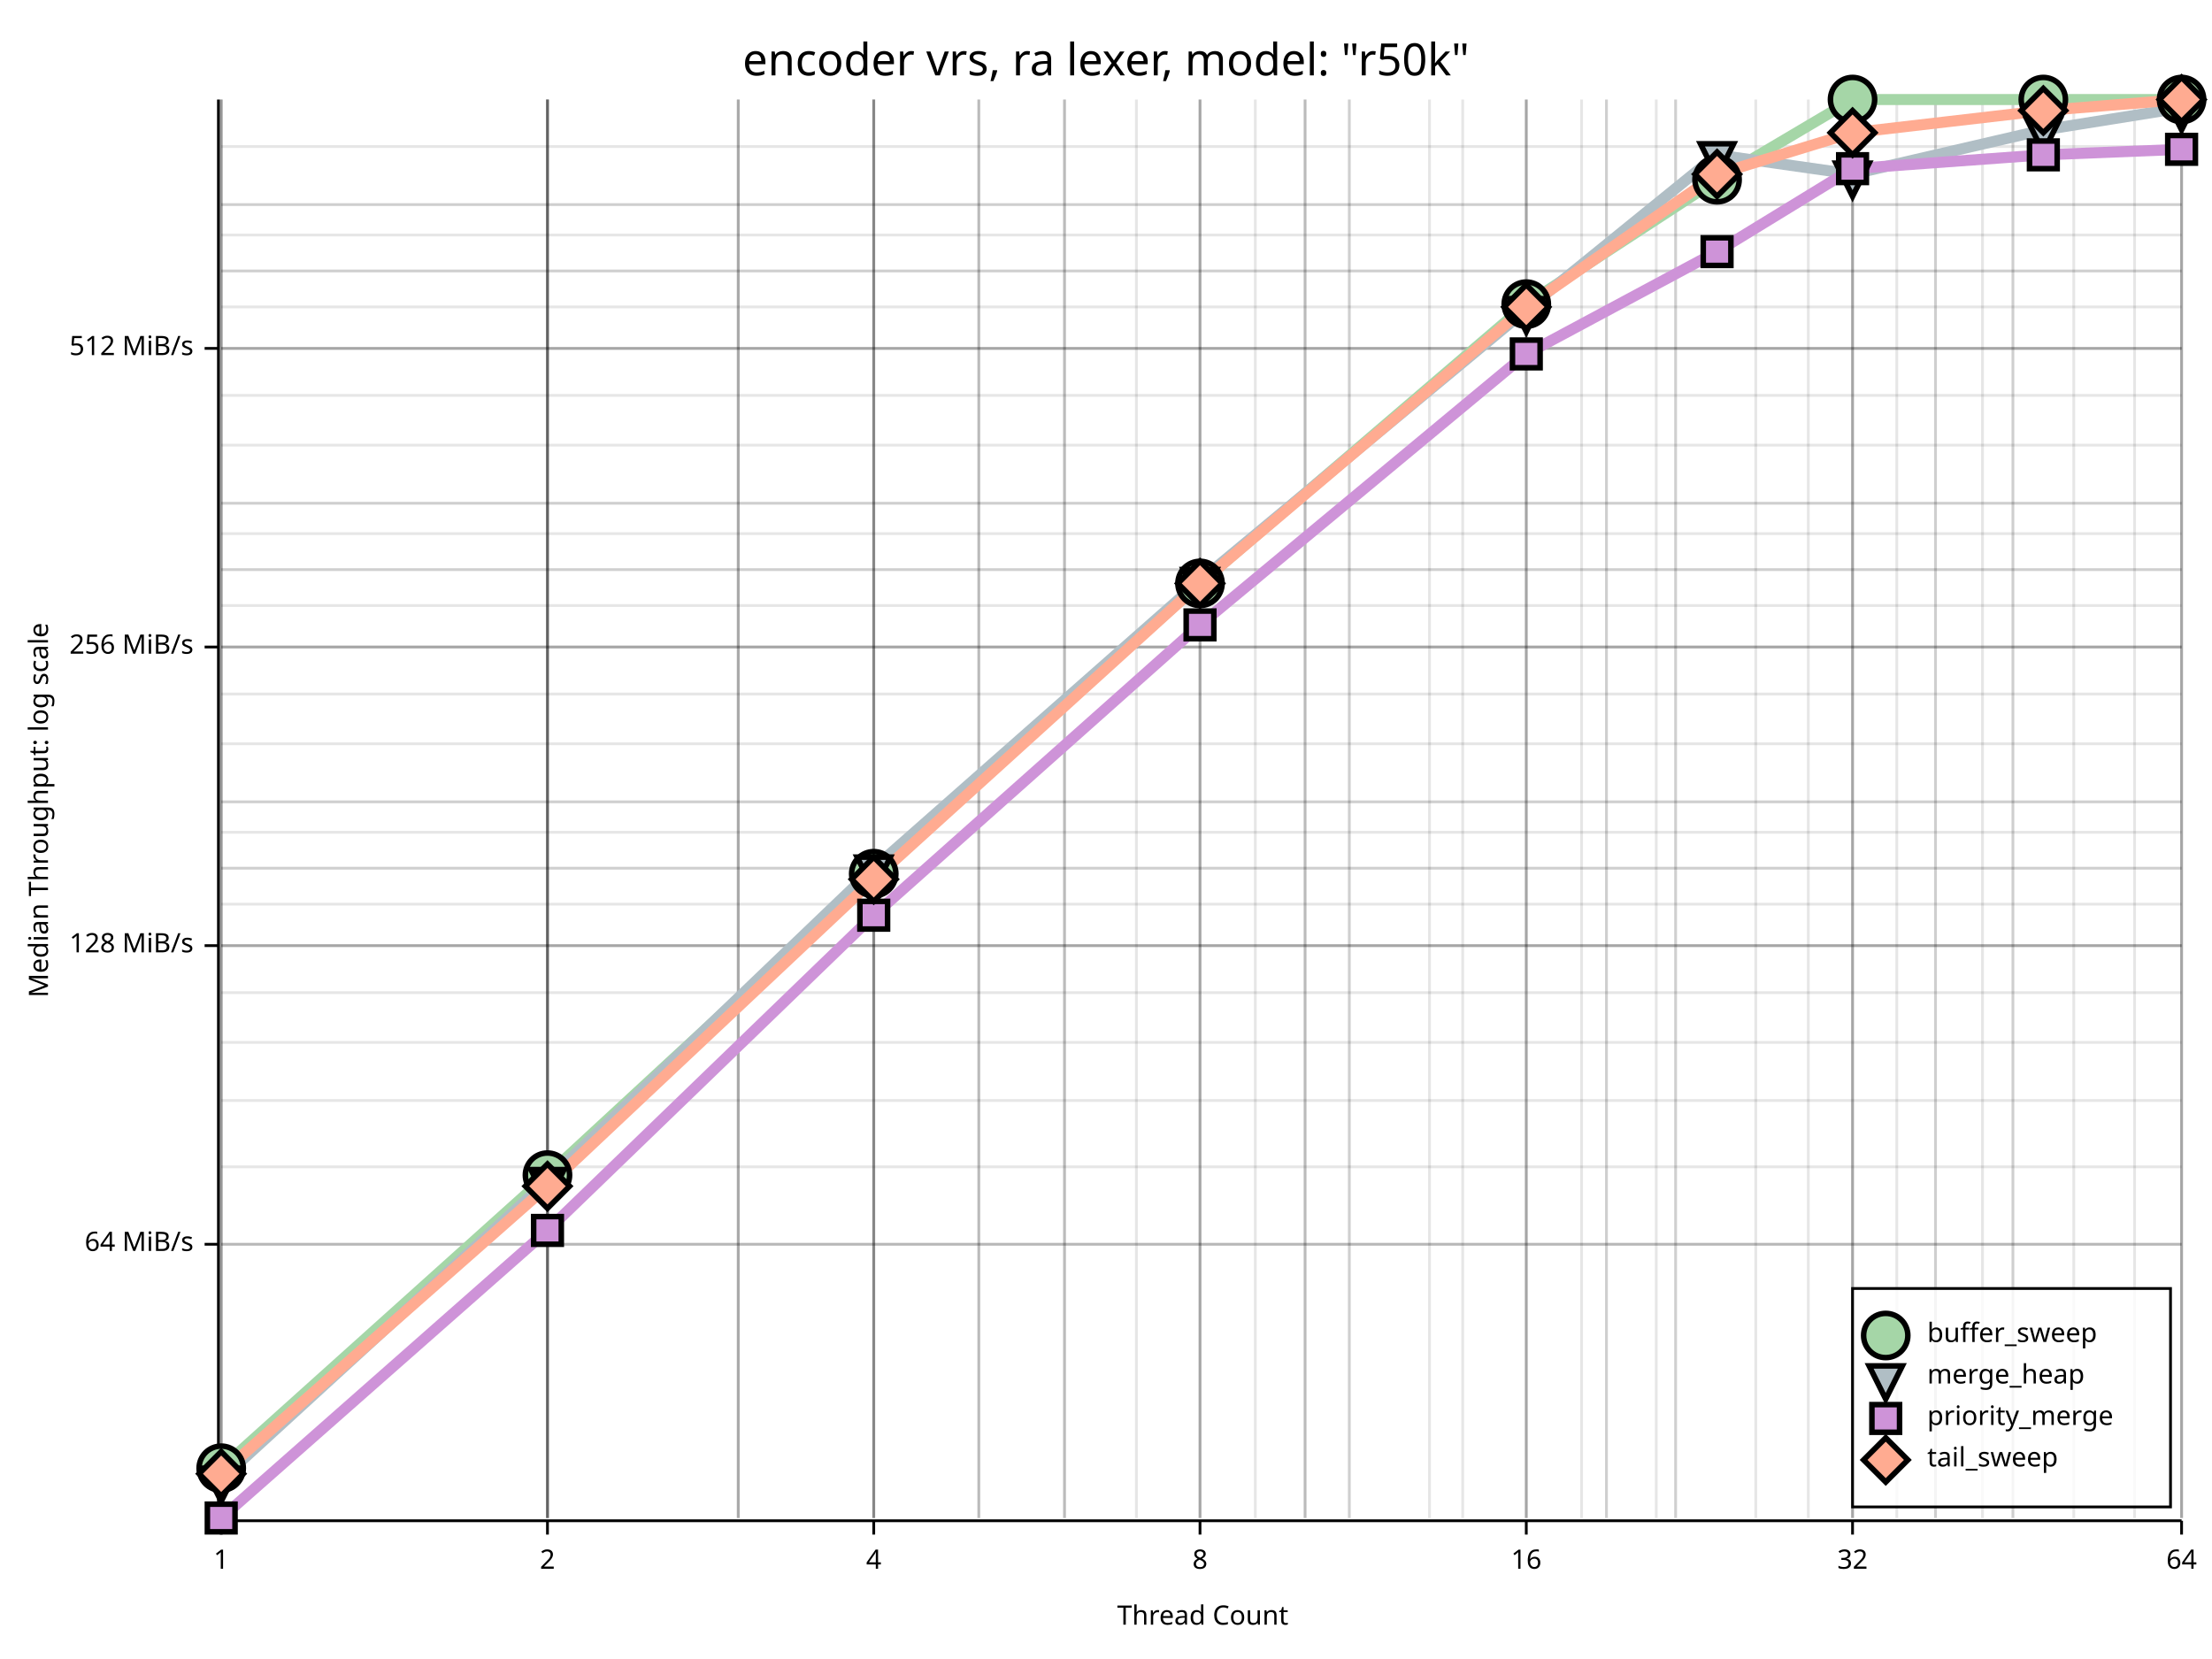
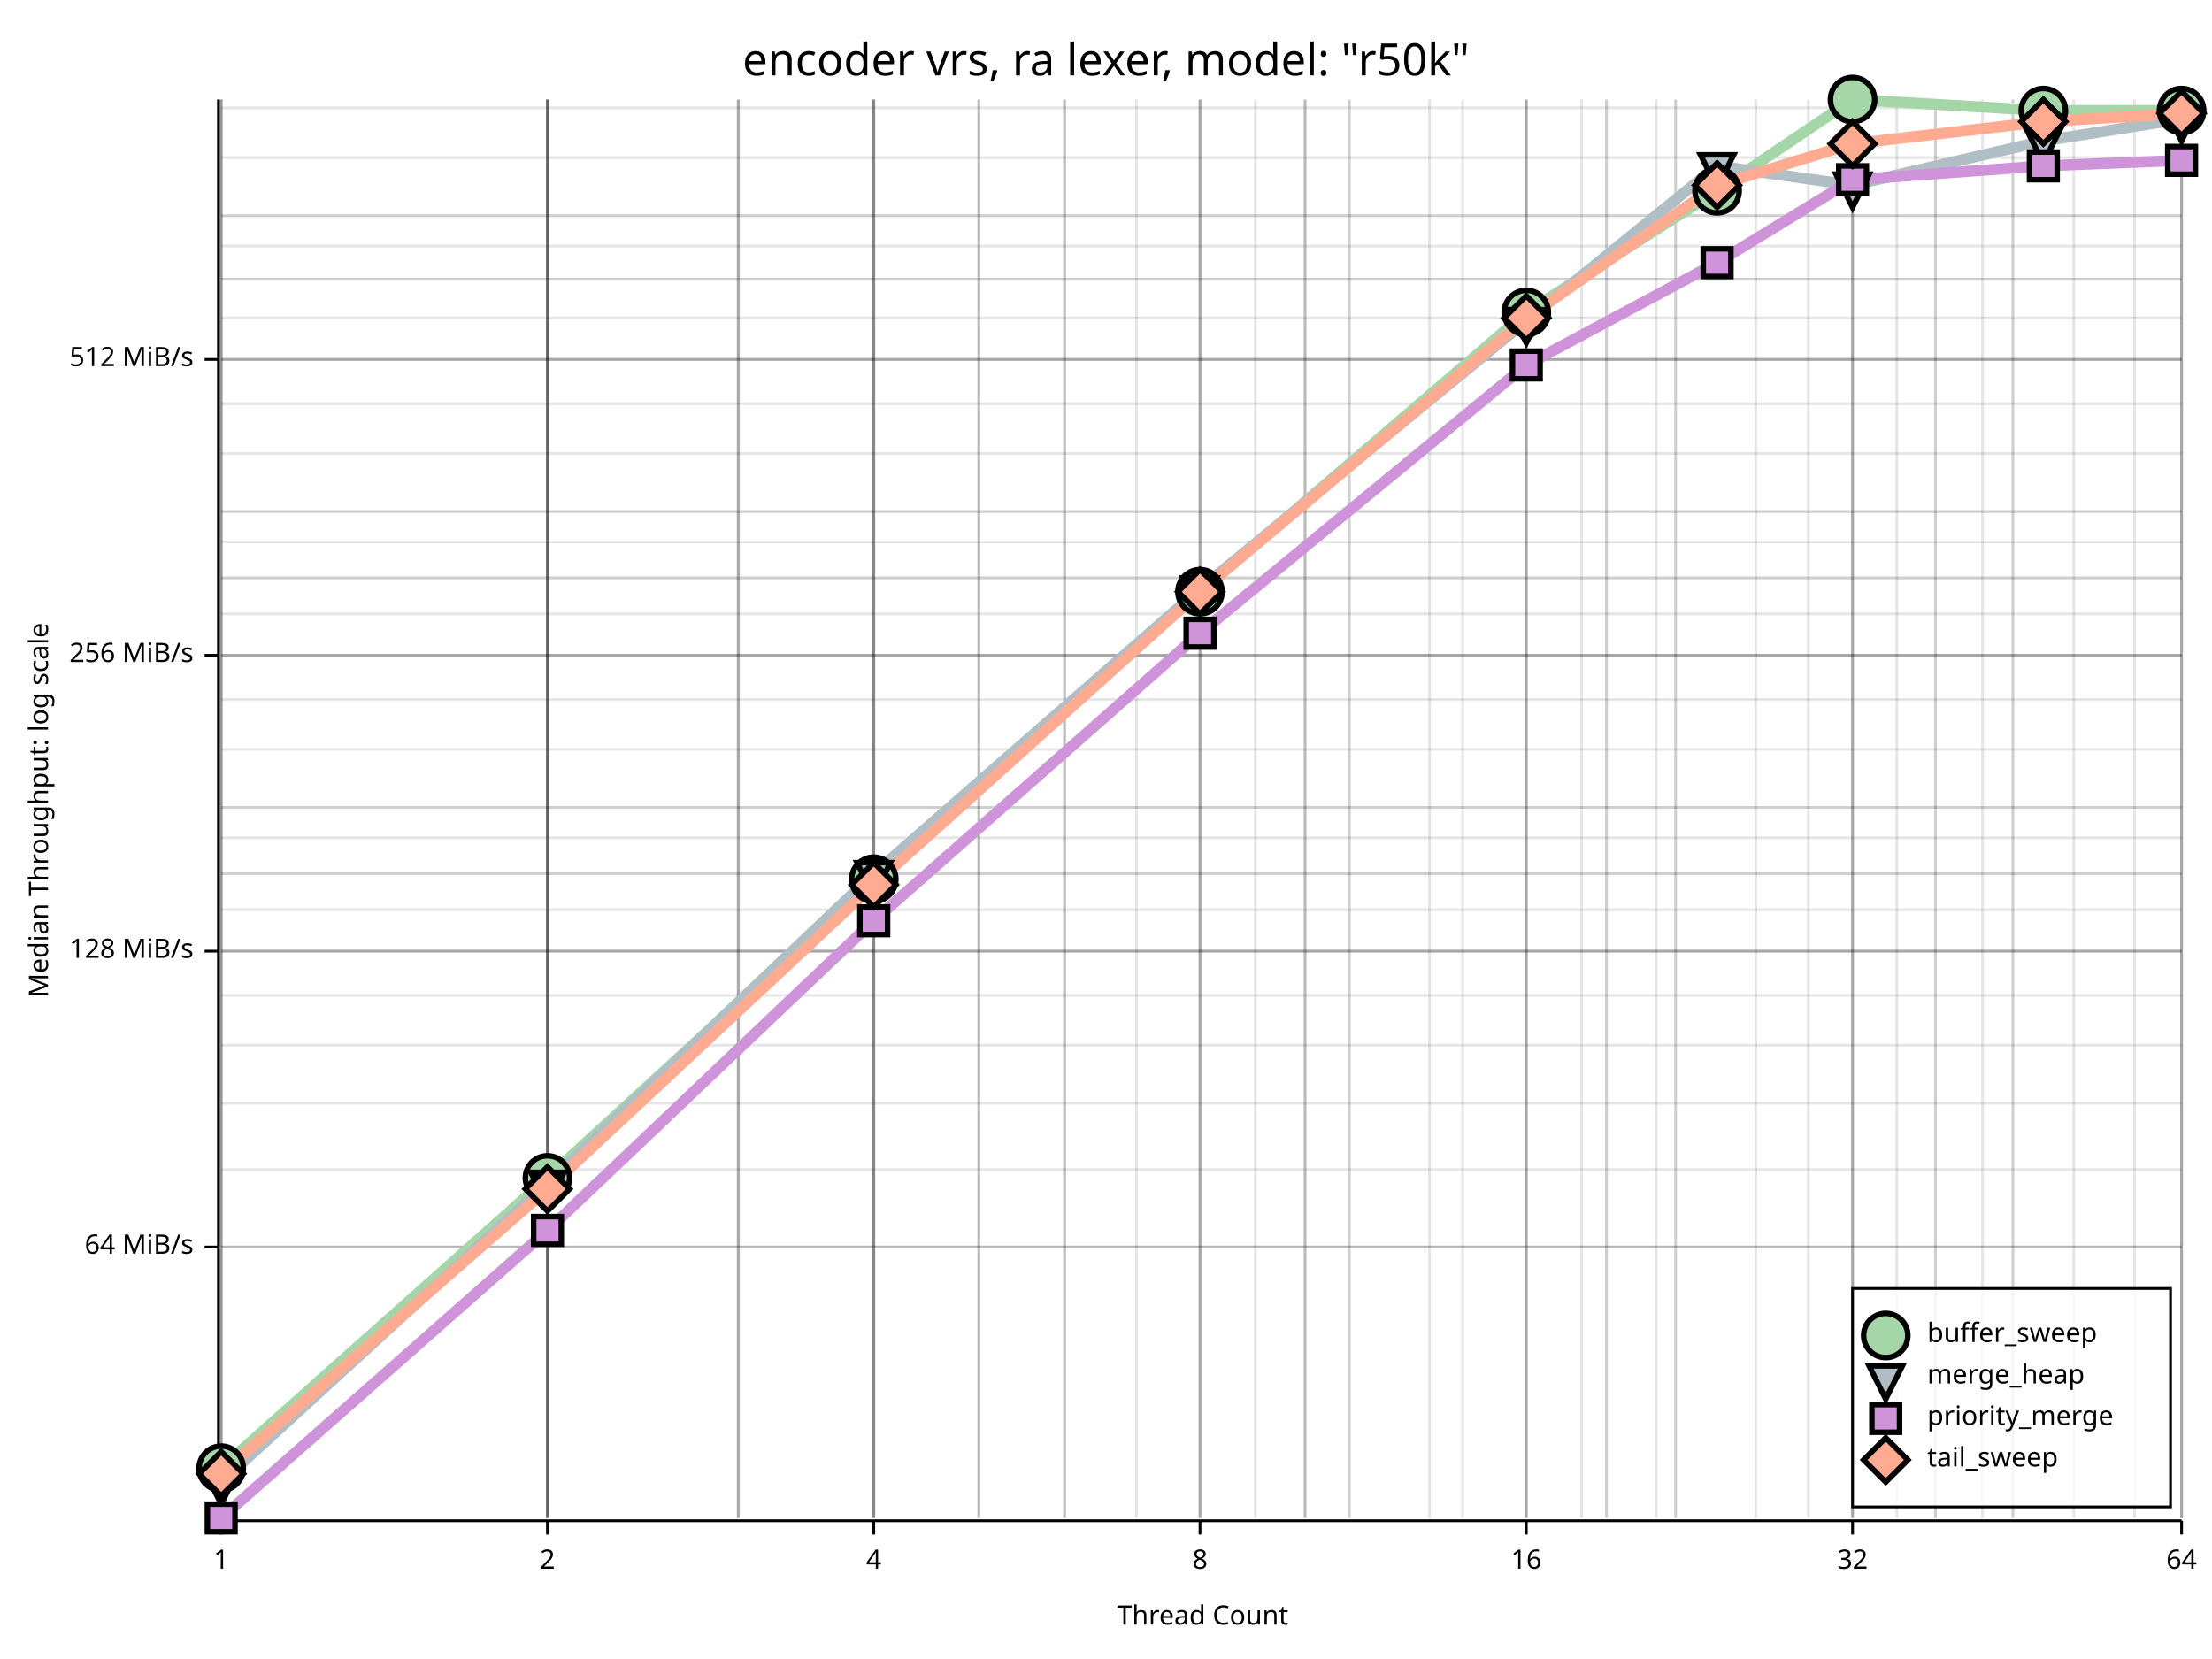
<svg xmlns="http://www.w3.org/2000/svg" width="800" height="600" viewBox="0 0 800 600">
  <rect x="0" y="0" width="800" height="600" opacity="1" fill="#FFFFFF" stroke="none" />
  <text x="400" y="15" dy="0.76em" text-anchor="middle" font-family="sans-serif" font-size="16.129" opacity="1" fill="#000000">
encoder vrs, ra lexer, model: "r50k"
</text>
  <line opacity="0.1" stroke="#000000" stroke-width="1" x1="80" y1="549" x2="80" y2="36" />
  <line opacity="0.1" stroke="#000000" stroke-width="1" x1="80" y1="549" x2="80" y2="36" />
  <line opacity="0.1" stroke="#000000" stroke-width="1" x1="80" y1="549" x2="80" y2="36" />
  <line opacity="0.1" stroke="#000000" stroke-width="1" x1="198" y1="549" x2="198" y2="36" />
  <line opacity="0.1" stroke="#000000" stroke-width="1" x1="198" y1="549" x2="198" y2="36" />
  <line opacity="0.1" stroke="#000000" stroke-width="1" x1="198" y1="549" x2="198" y2="36" />
  <line opacity="0.1" stroke="#000000" stroke-width="1" x1="198" y1="549" x2="198" y2="36" />
  <line opacity="0.1" stroke="#000000" stroke-width="1" x1="198" y1="549" x2="198" y2="36" />
  <line opacity="0.1" stroke="#000000" stroke-width="1" x1="267" y1="549" x2="267" y2="36" />
  <line opacity="0.1" stroke="#000000" stroke-width="1" x1="267" y1="549" x2="267" y2="36" />
  <line opacity="0.1" stroke="#000000" stroke-width="1" x1="198" y1="549" x2="198" y2="36" />
  <line opacity="0.1" stroke="#000000" stroke-width="1" x1="198" y1="549" x2="198" y2="36" />
  <line opacity="0.1" stroke="#000000" stroke-width="1" x1="267" y1="549" x2="267" y2="36" />
  <line opacity="0.1" stroke="#000000" stroke-width="1" x1="267" y1="549" x2="267" y2="36" />
  <line opacity="0.1" stroke="#000000" stroke-width="1" x1="316" y1="549" x2="316" y2="36" />
  <line opacity="0.1" stroke="#000000" stroke-width="1" x1="316" y1="549" x2="316" y2="36" />
  <line opacity="0.1" stroke="#000000" stroke-width="1" x1="316" y1="549" x2="316" y2="36" />
  <line opacity="0.1" stroke="#000000" stroke-width="1" x1="354" y1="549" x2="354" y2="36" />
  <line opacity="0.1" stroke="#000000" stroke-width="1" x1="354" y1="549" x2="354" y2="36" />
  <line opacity="0.1" stroke="#000000" stroke-width="1" x1="385" y1="549" x2="385" y2="36" />
  <line opacity="0.1" stroke="#000000" stroke-width="1" x1="316" y1="549" x2="316" y2="36" />
  <line opacity="0.1" stroke="#000000" stroke-width="1" x1="354" y1="549" x2="354" y2="36" />
  <line opacity="0.1" stroke="#000000" stroke-width="1" x1="385" y1="549" x2="385" y2="36" />
  <line opacity="0.1" stroke="#000000" stroke-width="1" x1="385" y1="549" x2="385" y2="36" />
  <line opacity="0.1" stroke="#000000" stroke-width="1" x1="411" y1="549" x2="411" y2="36" />
  <line opacity="0.1" stroke="#000000" stroke-width="1" x1="434" y1="549" x2="434" y2="36" />
  <line opacity="0.1" stroke="#000000" stroke-width="1" x1="454" y1="549" x2="454" y2="36" />
  <line opacity="0.1" stroke="#000000" stroke-width="1" x1="472" y1="549" x2="472" y2="36" />
  <line opacity="0.1" stroke="#000000" stroke-width="1" x1="472" y1="549" x2="472" y2="36" />
  <line opacity="0.1" stroke="#000000" stroke-width="1" x1="488" y1="549" x2="488" y2="36" />
  <line opacity="0.1" stroke="#000000" stroke-width="1" x1="434" y1="549" x2="434" y2="36" />
  <line opacity="0.1" stroke="#000000" stroke-width="1" x1="472" y1="549" x2="472" y2="36" />
  <line opacity="0.1" stroke="#000000" stroke-width="1" x1="488" y1="549" x2="488" y2="36" />
  <line opacity="0.1" stroke="#000000" stroke-width="1" x1="517" y1="549" x2="517" y2="36" />
  <line opacity="0.1" stroke="#000000" stroke-width="1" x1="529" y1="549" x2="529" y2="36" />
  <line opacity="0.1" stroke="#000000" stroke-width="1" x1="552" y1="549" x2="552" y2="36" />
  <line opacity="0.1" stroke="#000000" stroke-width="1" x1="572" y1="549" x2="572" y2="36" />
  <line opacity="0.1" stroke="#000000" stroke-width="1" x1="581" y1="549" x2="581" y2="36" />
  <line opacity="0.1" stroke="#000000" stroke-width="1" x1="599" y1="549" x2="599" y2="36" />
  <line opacity="0.1" stroke="#000000" stroke-width="1" x1="606" y1="549" x2="606" y2="36" />
  <line opacity="0.1" stroke="#000000" stroke-width="1" x1="552" y1="549" x2="552" y2="36" />
  <line opacity="0.1" stroke="#000000" stroke-width="1" x1="581" y1="549" x2="581" y2="36" />
  <line opacity="0.1" stroke="#000000" stroke-width="1" x1="606" y1="549" x2="606" y2="36" />
  <line opacity="0.1" stroke="#000000" stroke-width="1" x1="635" y1="549" x2="635" y2="36" />
  <line opacity="0.1" stroke="#000000" stroke-width="1" x1="654" y1="549" x2="654" y2="36" />
  <line opacity="0.1" stroke="#000000" stroke-width="1" x1="670" y1="549" x2="670" y2="36" />
  <line opacity="0.1" stroke="#000000" stroke-width="1" x1="686" y1="549" x2="686" y2="36" />
  <line opacity="0.1" stroke="#000000" stroke-width="1" x1="700" y1="549" x2="700" y2="36" />
  <line opacity="0.1" stroke="#000000" stroke-width="1" x1="717" y1="549" x2="717" y2="36" />
  <line opacity="0.1" stroke="#000000" stroke-width="1" x1="728" y1="549" x2="728" y2="36" />
  <line opacity="0.1" stroke="#000000" stroke-width="1" x1="670" y1="549" x2="670" y2="36" />
  <line opacity="0.1" stroke="#000000" stroke-width="1" x1="700" y1="549" x2="700" y2="36" />
  <line opacity="0.1" stroke="#000000" stroke-width="1" x1="728" y1="549" x2="728" y2="36" />
  <line opacity="0.1" stroke="#000000" stroke-width="1" x1="750" y1="549" x2="750" y2="36" />
  <line opacity="0.1" stroke="#000000" stroke-width="1" x1="772" y1="549" x2="772" y2="36" />
  <line opacity="0.1" stroke="#000000" stroke-width="1" x1="789" y1="549" x2="789" y2="36" />
  <line opacity="0.1" stroke="#000000" stroke-width="1" x1="789" y1="549" x2="789" y2="36" />
-   <line opacity="0.1" stroke="#000000" stroke-width="1" x1="80" y1="450" x2="789" y2="450" />
-   <line opacity="0.1" stroke="#000000" stroke-width="1" x1="80" y1="422" x2="789" y2="422" />
-   <line opacity="0.1" stroke="#000000" stroke-width="1" x1="80" y1="398" x2="789" y2="398" />
-   <line opacity="0.1" stroke="#000000" stroke-width="1" x1="80" y1="377" x2="789" y2="377" />
-   <line opacity="0.1" stroke="#000000" stroke-width="1" x1="80" y1="359" x2="789" y2="359" />
-   <line opacity="0.1" stroke="#000000" stroke-width="1" x1="80" y1="342" x2="789" y2="342" />
-   <line opacity="0.1" stroke="#000000" stroke-width="1" x1="80" y1="327" x2="789" y2="327" />
-   <line opacity="0.1" stroke="#000000" stroke-width="1" x1="80" y1="314" x2="789" y2="314" />
-   <line opacity="0.1" stroke="#000000" stroke-width="1" x1="80" y1="301" x2="789" y2="301" />
-   <line opacity="0.1" stroke="#000000" stroke-width="1" x1="80" y1="290" x2="789" y2="290" />
-   <line opacity="0.1" stroke="#000000" stroke-width="1" x1="80" y1="342" x2="789" y2="342" />
-   <line opacity="0.1" stroke="#000000" stroke-width="1" x1="80" y1="314" x2="789" y2="314" />
-   <line opacity="0.1" stroke="#000000" stroke-width="1" x1="80" y1="290" x2="789" y2="290" />
-   <line opacity="0.1" stroke="#000000" stroke-width="1" x1="80" y1="269" x2="789" y2="269" />
-   <line opacity="0.1" stroke="#000000" stroke-width="1" x1="80" y1="251" x2="789" y2="251" />
-   <line opacity="0.1" stroke="#000000" stroke-width="1" x1="80" y1="234" x2="789" y2="234" />
-   <line opacity="0.1" stroke="#000000" stroke-width="1" x1="80" y1="219" x2="789" y2="219" />
-   <line opacity="0.1" stroke="#000000" stroke-width="1" x1="80" y1="206" x2="789" y2="206" />
-   <line opacity="0.1" stroke="#000000" stroke-width="1" x1="80" y1="193" x2="789" y2="193" />
-   <line opacity="0.1" stroke="#000000" stroke-width="1" x1="80" y1="182" x2="789" y2="182" />
-   <line opacity="0.1" stroke="#000000" stroke-width="1" x1="80" y1="234" x2="789" y2="234" />
-   <line opacity="0.1" stroke="#000000" stroke-width="1" x1="80" y1="206" x2="789" y2="206" />
-   <line opacity="0.1" stroke="#000000" stroke-width="1" x1="80" y1="182" x2="789" y2="182" />
-   <line opacity="0.1" stroke="#000000" stroke-width="1" x1="80" y1="161" x2="789" y2="161" />
-   <line opacity="0.1" stroke="#000000" stroke-width="1" x1="80" y1="143" x2="789" y2="143" />
-   <line opacity="0.1" stroke="#000000" stroke-width="1" x1="80" y1="126" x2="789" y2="126" />
-   <line opacity="0.1" stroke="#000000" stroke-width="1" x1="80" y1="111" x2="789" y2="111" />
-   <line opacity="0.1" stroke="#000000" stroke-width="1" x1="80" y1="98" x2="789" y2="98" />
-   <line opacity="0.1" stroke="#000000" stroke-width="1" x1="80" y1="85" x2="789" y2="85" />
-   <line opacity="0.1" stroke="#000000" stroke-width="1" x1="80" y1="74" x2="789" y2="74" />
-   <line opacity="0.1" stroke="#000000" stroke-width="1" x1="80" y1="126" x2="789" y2="126" />
-   <line opacity="0.1" stroke="#000000" stroke-width="1" x1="80" y1="98" x2="789" y2="98" />
-   <line opacity="0.1" stroke="#000000" stroke-width="1" x1="80" y1="74" x2="789" y2="74" />
-   <line opacity="0.1" stroke="#000000" stroke-width="1" x1="80" y1="53" x2="789" y2="53" />
+   <line opacity="0.1" stroke="#000000" stroke-width="1" x1="80" y1="451" x2="789" y2="451" />
+   <line opacity="0.1" stroke="#000000" stroke-width="1" x1="80" y1="423" x2="789" y2="423" />
+   <line opacity="0.1" stroke="#000000" stroke-width="1" x1="80" y1="399" x2="789" y2="399" />
+   <line opacity="0.1" stroke="#000000" stroke-width="1" x1="80" y1="378" x2="789" y2="378" />
+   <line opacity="0.1" stroke="#000000" stroke-width="1" x1="80" y1="360" x2="789" y2="360" />
+   <line opacity="0.1" stroke="#000000" stroke-width="1" x1="80" y1="344" x2="789" y2="344" />
+   <line opacity="0.1" stroke="#000000" stroke-width="1" x1="80" y1="329" x2="789" y2="329" />
+   <line opacity="0.1" stroke="#000000" stroke-width="1" x1="80" y1="316" x2="789" y2="316" />
+   <line opacity="0.1" stroke="#000000" stroke-width="1" x1="80" y1="303" x2="789" y2="303" />
+   <line opacity="0.1" stroke="#000000" stroke-width="1" x1="80" y1="292" x2="789" y2="292" />
+   <line opacity="0.1" stroke="#000000" stroke-width="1" x1="80" y1="344" x2="789" y2="344" />
+   <line opacity="0.1" stroke="#000000" stroke-width="1" x1="80" y1="316" x2="789" y2="316" />
+   <line opacity="0.1" stroke="#000000" stroke-width="1" x1="80" y1="292" x2="789" y2="292" />
+   <line opacity="0.1" stroke="#000000" stroke-width="1" x1="80" y1="271" x2="789" y2="271" />
+   <line opacity="0.1" stroke="#000000" stroke-width="1" x1="80" y1="253" x2="789" y2="253" />
+   <line opacity="0.1" stroke="#000000" stroke-width="1" x1="80" y1="237" x2="789" y2="237" />
+   <line opacity="0.1" stroke="#000000" stroke-width="1" x1="80" y1="222" x2="789" y2="222" />
+   <line opacity="0.1" stroke="#000000" stroke-width="1" x1="80" y1="209" x2="789" y2="209" />
+   <line opacity="0.1" stroke="#000000" stroke-width="1" x1="80" y1="196" x2="789" y2="196" />
+   <line opacity="0.1" stroke="#000000" stroke-width="1" x1="80" y1="185" x2="789" y2="185" />
+   <line opacity="0.1" stroke="#000000" stroke-width="1" x1="80" y1="237" x2="789" y2="237" />
+   <line opacity="0.1" stroke="#000000" stroke-width="1" x1="80" y1="209" x2="789" y2="209" />
+   <line opacity="0.1" stroke="#000000" stroke-width="1" x1="80" y1="185" x2="789" y2="185" />
+   <line opacity="0.1" stroke="#000000" stroke-width="1" x1="80" y1="164" x2="789" y2="164" />
+   <line opacity="0.1" stroke="#000000" stroke-width="1" x1="80" y1="146" x2="789" y2="146" />
+   <line opacity="0.1" stroke="#000000" stroke-width="1" x1="80" y1="130" x2="789" y2="130" />
+   <line opacity="0.1" stroke="#000000" stroke-width="1" x1="80" y1="115" x2="789" y2="115" />
+   <line opacity="0.1" stroke="#000000" stroke-width="1" x1="80" y1="101" x2="789" y2="101" />
+   <line opacity="0.1" stroke="#000000" stroke-width="1" x1="80" y1="89" x2="789" y2="89" />
+   <line opacity="0.1" stroke="#000000" stroke-width="1" x1="80" y1="78" x2="789" y2="78" />
+   <line opacity="0.1" stroke="#000000" stroke-width="1" x1="80" y1="130" x2="789" y2="130" />
+   <line opacity="0.1" stroke="#000000" stroke-width="1" x1="80" y1="101" x2="789" y2="101" />
+   <line opacity="0.1" stroke="#000000" stroke-width="1" x1="80" y1="78" x2="789" y2="78" />
+   <line opacity="0.1" stroke="#000000" stroke-width="1" x1="80" y1="57" x2="789" y2="57" />
+   <line opacity="0.1" stroke="#000000" stroke-width="1" x1="80" y1="39" x2="789" y2="39" />
  <text x="10" y="293" dy="0.76em" text-anchor="middle" font-family="sans-serif" font-size="9.677" opacity="1" fill="#000000" transform="rotate(270, 10, 293)">
Median Throughput: log scale
</text>
  <text x="435" y="590" dy="-0.5ex" text-anchor="middle" font-family="sans-serif" font-size="9.677" opacity="1" fill="#000000">
Thread Count
</text>
  <line opacity="0.2" stroke="#000000" stroke-width="1" x1="80" y1="549" x2="80" y2="36" />
  <line opacity="0.2" stroke="#000000" stroke-width="1" x1="198" y1="549" x2="198" y2="36" />
  <line opacity="0.2" stroke="#000000" stroke-width="1" x1="316" y1="549" x2="316" y2="36" />
  <line opacity="0.2" stroke="#000000" stroke-width="1" x1="434" y1="549" x2="434" y2="36" />
  <line opacity="0.2" stroke="#000000" stroke-width="1" x1="552" y1="549" x2="552" y2="36" />
  <line opacity="0.2" stroke="#000000" stroke-width="1" x1="670" y1="549" x2="670" y2="36" />
  <line opacity="0.2" stroke="#000000" stroke-width="1" x1="789" y1="549" x2="789" y2="36" />
-   <line opacity="0.2" stroke="#000000" stroke-width="1" x1="80" y1="450" x2="789" y2="450" />
-   <line opacity="0.2" stroke="#000000" stroke-width="1" x1="80" y1="342" x2="789" y2="342" />
-   <line opacity="0.2" stroke="#000000" stroke-width="1" x1="80" y1="234" x2="789" y2="234" />
-   <line opacity="0.2" stroke="#000000" stroke-width="1" x1="80" y1="126" x2="789" y2="126" />
+   <line opacity="0.2" stroke="#000000" stroke-width="1" x1="80" y1="451" x2="789" y2="451" />
+   <line opacity="0.2" stroke="#000000" stroke-width="1" x1="80" y1="344" x2="789" y2="344" />
+   <line opacity="0.2" stroke="#000000" stroke-width="1" x1="80" y1="237" x2="789" y2="237" />
+   <line opacity="0.2" stroke="#000000" stroke-width="1" x1="80" y1="130" x2="789" y2="130" />
  <polyline fill="none" opacity="1" stroke="#000000" stroke-width="1" points="79,36 79,549 " />
-   <text x="70" y="450" dy="0.5ex" text-anchor="end" font-family="sans-serif" font-size="9.677" opacity="1" fill="#000000">
+   <text x="70" y="451" dy="0.5ex" text-anchor="end" font-family="sans-serif" font-size="9.677" opacity="1" fill="#000000">
64 MiB/s
</text>
-   <polyline fill="none" opacity="1" stroke="#000000" stroke-width="1" points="74,450 79,450 " />
-   <text x="70" y="342" dy="0.5ex" text-anchor="end" font-family="sans-serif" font-size="9.677" opacity="1" fill="#000000">
+   <polyline fill="none" opacity="1" stroke="#000000" stroke-width="1" points="74,451 79,451 " />
+   <text x="70" y="344" dy="0.5ex" text-anchor="end" font-family="sans-serif" font-size="9.677" opacity="1" fill="#000000">
128 MiB/s
</text>
-   <polyline fill="none" opacity="1" stroke="#000000" stroke-width="1" points="74,342 79,342 " />
-   <text x="70" y="234" dy="0.5ex" text-anchor="end" font-family="sans-serif" font-size="9.677" opacity="1" fill="#000000">
+   <polyline fill="none" opacity="1" stroke="#000000" stroke-width="1" points="74,344 79,344 " />
+   <text x="70" y="237" dy="0.5ex" text-anchor="end" font-family="sans-serif" font-size="9.677" opacity="1" fill="#000000">
256 MiB/s
</text>
-   <polyline fill="none" opacity="1" stroke="#000000" stroke-width="1" points="74,234 79,234 " />
-   <text x="70" y="126" dy="0.5ex" text-anchor="end" font-family="sans-serif" font-size="9.677" opacity="1" fill="#000000">
+   <polyline fill="none" opacity="1" stroke="#000000" stroke-width="1" points="74,237 79,237 " />
+   <text x="70" y="130" dy="0.5ex" text-anchor="end" font-family="sans-serif" font-size="9.677" opacity="1" fill="#000000">
512 MiB/s
</text>
-   <polyline fill="none" opacity="1" stroke="#000000" stroke-width="1" points="74,126 79,126 " />
+   <polyline fill="none" opacity="1" stroke="#000000" stroke-width="1" points="74,130 79,130 " />
  <polyline fill="none" opacity="1" stroke="#000000" stroke-width="1" points="80,550 789,550 " />
  <text x="80" y="560" dy="0.76em" text-anchor="middle" font-family="sans-serif" font-size="9.677" opacity="1" fill="#000000">
1
</text>
  <polyline fill="none" opacity="1" stroke="#000000" stroke-width="1" points="80,550 80,555 " />
  <text x="198" y="560" dy="0.76em" text-anchor="middle" font-family="sans-serif" font-size="9.677" opacity="1" fill="#000000">
2
</text>
  <polyline fill="none" opacity="1" stroke="#000000" stroke-width="1" points="198,550 198,555 " />
  <text x="316" y="560" dy="0.76em" text-anchor="middle" font-family="sans-serif" font-size="9.677" opacity="1" fill="#000000">
4
</text>
  <polyline fill="none" opacity="1" stroke="#000000" stroke-width="1" points="316,550 316,555 " />
  <text x="434" y="560" dy="0.76em" text-anchor="middle" font-family="sans-serif" font-size="9.677" opacity="1" fill="#000000">
8
</text>
  <polyline fill="none" opacity="1" stroke="#000000" stroke-width="1" points="434,550 434,555 " />
  <text x="552" y="560" dy="0.76em" text-anchor="middle" font-family="sans-serif" font-size="9.677" opacity="1" fill="#000000">
16
</text>
  <polyline fill="none" opacity="1" stroke="#000000" stroke-width="1" points="552,550 552,555 " />
  <text x="670" y="560" dy="0.76em" text-anchor="middle" font-family="sans-serif" font-size="9.677" opacity="1" fill="#000000">
32
</text>
  <polyline fill="none" opacity="1" stroke="#000000" stroke-width="1" points="670,550 670,555 " />
  <text x="789" y="560" dy="0.76em" text-anchor="middle" font-family="sans-serif" font-size="9.677" opacity="1" fill="#000000">
64
</text>
  <polyline fill="none" opacity="1" stroke="#000000" stroke-width="1" points="789,550 789,555 " />
-   <polyline fill="none" opacity="1" stroke="#A5D6A7" stroke-width="4" points="80,531 198,425 316,316 434,211 552,110 621,65 670,36 739,36 789,36 " />
-   <polyline fill="none" opacity="1" stroke="#B0BEC5" stroke-width="4" points="80,535 198,427 316,314 434,210 552,112 621,56 670,63 739,47 789,39 " />
-   <polyline fill="none" opacity="1" stroke="#CE93D8" stroke-width="4" points="80,549 198,445 316,331 434,226 552,128 621,91 670,61 739,56 789,54 " />
-   <polyline fill="none" opacity="1" stroke="#FFAB91" stroke-width="4" points="80,533 198,429 316,318 434,211 552,111 621,63 670,48 739,40 789,36 " />
+   <polyline fill="none" opacity="1" stroke="#A5D6A7" stroke-width="4" points="80,531 198,426 316,318 434,214 552,113 621,69 670,36 739,40 789,40 " />
+   <polyline fill="none" opacity="1" stroke="#B0BEC5" stroke-width="4" points="80,536 198,428 316,316 434,213 552,116 621,60 670,67 739,51 789,43 " />
+   <polyline fill="none" opacity="1" stroke="#CE93D8" stroke-width="4" points="80,549 198,445 316,333 434,229 552,132 621,95 670,65 739,60 789,58 " />
+   <polyline fill="none" opacity="1" stroke="#FFAB91" stroke-width="4" points="80,533 198,430 316,320 434,214 552,115 621,67 670,52 739,44 789,41 " />
  <circle cx="80" cy="531" r="8" opacity="1" fill="#A5D6A7" stroke="none" stroke-width="1" />
  <circle cx="80" cy="531" r="8" opacity="1" fill="none" stroke="#000000" stroke-width="2" />
-   <circle cx="198" cy="425" r="8" opacity="1" fill="#A5D6A7" stroke="none" stroke-width="1" />
-   <circle cx="198" cy="425" r="8" opacity="1" fill="none" stroke="#000000" stroke-width="2" />
-   <circle cx="316" cy="316" r="8" opacity="1" fill="#A5D6A7" stroke="none" stroke-width="1" />
-   <circle cx="316" cy="316" r="8" opacity="1" fill="none" stroke="#000000" stroke-width="2" />
-   <circle cx="434" cy="211" r="8" opacity="1" fill="#A5D6A7" stroke="none" stroke-width="1" />
-   <circle cx="434" cy="211" r="8" opacity="1" fill="none" stroke="#000000" stroke-width="2" />
-   <circle cx="552" cy="110" r="8" opacity="1" fill="#A5D6A7" stroke="none" stroke-width="1" />
-   <circle cx="552" cy="110" r="8" opacity="1" fill="none" stroke="#000000" stroke-width="2" />
-   <circle cx="621" cy="65" r="8" opacity="1" fill="#A5D6A7" stroke="none" stroke-width="1" />
-   <circle cx="621" cy="65" r="8" opacity="1" fill="none" stroke="#000000" stroke-width="2" />
+   <circle cx="198" cy="426" r="8" opacity="1" fill="#A5D6A7" stroke="none" stroke-width="1" />
+   <circle cx="198" cy="426" r="8" opacity="1" fill="none" stroke="#000000" stroke-width="2" />
+   <circle cx="316" cy="318" r="8" opacity="1" fill="#A5D6A7" stroke="none" stroke-width="1" />
+   <circle cx="316" cy="318" r="8" opacity="1" fill="none" stroke="#000000" stroke-width="2" />
+   <circle cx="434" cy="214" r="8" opacity="1" fill="#A5D6A7" stroke="none" stroke-width="1" />
+   <circle cx="434" cy="214" r="8" opacity="1" fill="none" stroke="#000000" stroke-width="2" />
+   <circle cx="552" cy="113" r="8" opacity="1" fill="#A5D6A7" stroke="none" stroke-width="1" />
+   <circle cx="552" cy="113" r="8" opacity="1" fill="none" stroke="#000000" stroke-width="2" />
+   <circle cx="621" cy="69" r="8" opacity="1" fill="#A5D6A7" stroke="none" stroke-width="1" />
+   <circle cx="621" cy="69" r="8" opacity="1" fill="none" stroke="#000000" stroke-width="2" />
  <circle cx="670" cy="36" r="8" opacity="1" fill="#A5D6A7" stroke="none" stroke-width="1" />
  <circle cx="670" cy="36" r="8" opacity="1" fill="none" stroke="#000000" stroke-width="2" />
-   <circle cx="739" cy="36" r="8" opacity="1" fill="#A5D6A7" stroke="none" stroke-width="1" />
-   <circle cx="739" cy="36" r="8" opacity="1" fill="none" stroke="#000000" stroke-width="2" />
-   <circle cx="789" cy="36" r="8" opacity="1" fill="#A5D6A7" stroke="none" stroke-width="1" />
-   <circle cx="789" cy="36" r="8" opacity="1" fill="none" stroke="#000000" stroke-width="2" />
-   <polygon opacity="1" fill="#B0BEC5" points="80,543 86,531 74,531 " />
-   <polyline fill="none" opacity="1" stroke="#000000" stroke-width="2" points="80,543 86,531 74,531 80,543 86,531 " />
-   <polygon opacity="1" fill="#B0BEC5" points="198,435 204,423 192,423 " />
-   <polyline fill="none" opacity="1" stroke="#000000" stroke-width="2" points="198,435 204,423 192,423 198,435 204,423 " />
-   <polygon opacity="1" fill="#B0BEC5" points="316,322 322,310 310,310 " />
-   <polyline fill="none" opacity="1" stroke="#000000" stroke-width="2" points="316,322 322,310 310,310 316,322 322,310 " />
-   <polygon opacity="1" fill="#B0BEC5" points="434,218 440,206 428,206 " />
-   <polyline fill="none" opacity="1" stroke="#000000" stroke-width="2" points="434,218 440,206 428,206 434,218 440,206 " />
-   <polygon opacity="1" fill="#B0BEC5" points="552,120 558,108 546,108 " />
-   <polyline fill="none" opacity="1" stroke="#000000" stroke-width="2" points="552,120 558,108 546,108 552,120 558,108 " />
-   <polygon opacity="1" fill="#B0BEC5" points="621,64 627,52 615,52 " />
-   <polyline fill="none" opacity="1" stroke="#000000" stroke-width="2" points="621,64 627,52 615,52 621,64 627,52 " />
-   <polygon opacity="1" fill="#B0BEC5" points="670,71 676,59 664,59 " />
-   <polyline fill="none" opacity="1" stroke="#000000" stroke-width="2" points="670,71 676,59 664,59 670,71 676,59 " />
-   <polygon opacity="1" fill="#B0BEC5" points="739,55 745,43 733,43 " />
-   <polyline fill="none" opacity="1" stroke="#000000" stroke-width="2" points="739,55 745,43 733,43 739,55 745,43 " />
-   <polygon opacity="1" fill="#B0BEC5" points="789,47 795,35 783,35 " />
-   <polyline fill="none" opacity="1" stroke="#000000" stroke-width="2" points="789,47 795,35 783,35 789,47 795,35 " />
+   <circle cx="739" cy="40" r="8" opacity="1" fill="#A5D6A7" stroke="none" stroke-width="1" />
+   <circle cx="739" cy="40" r="8" opacity="1" fill="none" stroke="#000000" stroke-width="2" />
+   <circle cx="789" cy="40" r="8" opacity="1" fill="#A5D6A7" stroke="none" stroke-width="1" />
+   <circle cx="789" cy="40" r="8" opacity="1" fill="none" stroke="#000000" stroke-width="2" />
+   <polygon opacity="1" fill="#B0BEC5" points="80,544 86,532 74,532 " />
+   <polyline fill="none" opacity="1" stroke="#000000" stroke-width="2" points="80,544 86,532 74,532 80,544 86,532 " />
+   <polygon opacity="1" fill="#B0BEC5" points="198,436 204,424 192,424 " />
+   <polyline fill="none" opacity="1" stroke="#000000" stroke-width="2" points="198,436 204,424 192,424 198,436 204,424 " />
+   <polygon opacity="1" fill="#B0BEC5" points="316,324 322,312 310,312 " />
+   <polyline fill="none" opacity="1" stroke="#000000" stroke-width="2" points="316,324 322,312 310,312 316,324 322,312 " />
+   <polygon opacity="1" fill="#B0BEC5" points="434,221 440,209 428,209 " />
+   <polyline fill="none" opacity="1" stroke="#000000" stroke-width="2" points="434,221 440,209 428,209 434,221 440,209 " />
+   <polygon opacity="1" fill="#B0BEC5" points="552,124 558,112 546,112 " />
+   <polyline fill="none" opacity="1" stroke="#000000" stroke-width="2" points="552,124 558,112 546,112 552,124 558,112 " />
+   <polygon opacity="1" fill="#B0BEC5" points="621,68 627,56 615,56 " />
+   <polyline fill="none" opacity="1" stroke="#000000" stroke-width="2" points="621,68 627,56 615,56 621,68 627,56 " />
+   <polygon opacity="1" fill="#B0BEC5" points="670,75 676,63 664,63 " />
+   <polyline fill="none" opacity="1" stroke="#000000" stroke-width="2" points="670,75 676,63 664,63 670,75 676,63 " />
+   <polygon opacity="1" fill="#B0BEC5" points="739,59 745,47 733,47 " />
+   <polyline fill="none" opacity="1" stroke="#000000" stroke-width="2" points="739,59 745,47 733,47 739,59 745,47 " />
+   <polygon opacity="1" fill="#B0BEC5" points="789,51 795,39 783,39 " />
+   <polyline fill="none" opacity="1" stroke="#000000" stroke-width="2" points="789,51 795,39 783,39 789,51 795,39 " />
  <polygon opacity="1" fill="#CE93D8" points="75,544 85,544 85,554 75,554 " />
  <polyline fill="none" opacity="1" stroke="#000000" stroke-width="2" points="75,544 85,544 85,554 75,554 75,544 85,544 " />
  <polygon opacity="1" fill="#CE93D8" points="193,440 203,440 203,450 193,450 " />
  <polyline fill="none" opacity="1" stroke="#000000" stroke-width="2" points="193,440 203,440 203,450 193,450 193,440 203,440 " />
-   <polygon opacity="1" fill="#CE93D8" points="311,326 321,326 321,336 311,336 " />
-   <polyline fill="none" opacity="1" stroke="#000000" stroke-width="2" points="311,326 321,326 321,336 311,336 311,326 321,326 " />
-   <polygon opacity="1" fill="#CE93D8" points="429,221 439,221 439,231 429,231 " />
-   <polyline fill="none" opacity="1" stroke="#000000" stroke-width="2" points="429,221 439,221 439,231 429,231 429,221 439,221 " />
-   <polygon opacity="1" fill="#CE93D8" points="547,123 557,123 557,133 547,133 " />
-   <polyline fill="none" opacity="1" stroke="#000000" stroke-width="2" points="547,123 557,123 557,133 547,133 547,123 557,123 " />
-   <polygon opacity="1" fill="#CE93D8" points="616,86 626,86 626,96 616,96 " />
-   <polyline fill="none" opacity="1" stroke="#000000" stroke-width="2" points="616,86 626,86 626,96 616,96 616,86 626,86 " />
-   <polygon opacity="1" fill="#CE93D8" points="665,56 675,56 675,66 665,66 " />
-   <polyline fill="none" opacity="1" stroke="#000000" stroke-width="2" points="665,56 675,56 675,66 665,66 665,56 675,56 " />
-   <polygon opacity="1" fill="#CE93D8" points="734,51 744,51 744,61 734,61 " />
-   <polyline fill="none" opacity="1" stroke="#000000" stroke-width="2" points="734,51 744,51 744,61 734,61 734,51 744,51 " />
-   <polygon opacity="1" fill="#CE93D8" points="784,49 794,49 794,59 784,59 " />
-   <polyline fill="none" opacity="1" stroke="#000000" stroke-width="2" points="784,49 794,49 794,59 784,59 784,49 794,49 " />
+   <polygon opacity="1" fill="#CE93D8" points="311,328 321,328 321,338 311,338 " />
+   <polyline fill="none" opacity="1" stroke="#000000" stroke-width="2" points="311,328 321,328 321,338 311,338 311,328 321,328 " />
+   <polygon opacity="1" fill="#CE93D8" points="429,224 439,224 439,234 429,234 " />
+   <polyline fill="none" opacity="1" stroke="#000000" stroke-width="2" points="429,224 439,224 439,234 429,234 429,224 439,224 " />
+   <polygon opacity="1" fill="#CE93D8" points="547,127 557,127 557,137 547,137 " />
+   <polyline fill="none" opacity="1" stroke="#000000" stroke-width="2" points="547,127 557,127 557,137 547,137 547,127 557,127 " />
+   <polygon opacity="1" fill="#CE93D8" points="616,90 626,90 626,100 616,100 " />
+   <polyline fill="none" opacity="1" stroke="#000000" stroke-width="2" points="616,90 626,90 626,100 616,100 616,90 626,90 " />
+   <polygon opacity="1" fill="#CE93D8" points="665,60 675,60 675,70 665,70 " />
+   <polyline fill="none" opacity="1" stroke="#000000" stroke-width="2" points="665,60 675,60 675,70 665,70 665,60 675,60 " />
+   <polygon opacity="1" fill="#CE93D8" points="734,55 744,55 744,65 734,65 " />
+   <polyline fill="none" opacity="1" stroke="#000000" stroke-width="2" points="734,55 744,55 744,65 734,65 734,55 744,55 " />
+   <polygon opacity="1" fill="#CE93D8" points="784,53 794,53 794,63 784,63 " />
+   <polyline fill="none" opacity="1" stroke="#000000" stroke-width="2" points="784,53 794,53 794,63 784,63 784,53 794,53 " />
  <polygon opacity="1" fill="#FFAB91" points="80,525 88,533 80,541 72,533 " />
  <polyline fill="none" opacity="1" stroke="#000000" stroke-width="2" points="80,525 88,533 80,541 72,533 80,525 88,533 " />
-   <polygon opacity="1" fill="#FFAB91" points="198,421 206,429 198,437 190,429 " />
-   <polyline fill="none" opacity="1" stroke="#000000" stroke-width="2" points="198,421 206,429 198,437 190,429 198,421 206,429 " />
-   <polygon opacity="1" fill="#FFAB91" points="316,310 324,318 316,326 308,318 " />
-   <polyline fill="none" opacity="1" stroke="#000000" stroke-width="2" points="316,310 324,318 316,326 308,318 316,310 324,318 " />
-   <polygon opacity="1" fill="#FFAB91" points="434,203 442,211 434,219 426,211 " />
-   <polyline fill="none" opacity="1" stroke="#000000" stroke-width="2" points="434,203 442,211 434,219 426,211 434,203 442,211 " />
-   <polygon opacity="1" fill="#FFAB91" points="552,103 560,111 552,119 544,111 " />
-   <polyline fill="none" opacity="1" stroke="#000000" stroke-width="2" points="552,103 560,111 552,119 544,111 552,103 560,111 " />
-   <polygon opacity="1" fill="#FFAB91" points="621,55 629,63 621,71 613,63 " />
-   <polyline fill="none" opacity="1" stroke="#000000" stroke-width="2" points="621,55 629,63 621,71 613,63 621,55 629,63 " />
-   <polygon opacity="1" fill="#FFAB91" points="670,40 678,48 670,56 662,48 " />
-   <polyline fill="none" opacity="1" stroke="#000000" stroke-width="2" points="670,40 678,48 670,56 662,48 670,40 678,48 " />
-   <polygon opacity="1" fill="#FFAB91" points="739,32 747,40 739,48 731,40 " />
-   <polyline fill="none" opacity="1" stroke="#000000" stroke-width="2" points="739,32 747,40 739,48 731,40 739,32 747,40 " />
-   <polygon opacity="1" fill="#FFAB91" points="789,28 797,36 789,44 781,36 " />
-   <polyline fill="none" opacity="1" stroke="#000000" stroke-width="2" points="789,28 797,36 789,44 781,36 789,28 797,36 " />
+   <polygon opacity="1" fill="#FFAB91" points="198,422 206,430 198,438 190,430 " />
+   <polyline fill="none" opacity="1" stroke="#000000" stroke-width="2" points="198,422 206,430 198,438 190,430 198,422 206,430 " />
+   <polygon opacity="1" fill="#FFAB91" points="316,312 324,320 316,328 308,320 " />
+   <polyline fill="none" opacity="1" stroke="#000000" stroke-width="2" points="316,312 324,320 316,328 308,320 316,312 324,320 " />
+   <polygon opacity="1" fill="#FFAB91" points="434,206 442,214 434,222 426,214 " />
+   <polyline fill="none" opacity="1" stroke="#000000" stroke-width="2" points="434,206 442,214 434,222 426,214 434,206 442,214 " />
+   <polygon opacity="1" fill="#FFAB91" points="552,107 560,115 552,123 544,115 " />
+   <polyline fill="none" opacity="1" stroke="#000000" stroke-width="2" points="552,107 560,115 552,123 544,115 552,107 560,115 " />
+   <polygon opacity="1" fill="#FFAB91" points="621,59 629,67 621,75 613,67 " />
+   <polyline fill="none" opacity="1" stroke="#000000" stroke-width="2" points="621,59 629,67 621,75 613,67 621,59 629,67 " />
+   <polygon opacity="1" fill="#FFAB91" points="670,44 678,52 670,60 662,52 " />
+   <polyline fill="none" opacity="1" stroke="#000000" stroke-width="2" points="670,44 678,52 670,60 662,52 670,44 678,52 " />
+   <polygon opacity="1" fill="#FFAB91" points="739,36 747,44 739,52 731,44 " />
+   <polyline fill="none" opacity="1" stroke="#000000" stroke-width="2" points="739,36 747,44 739,52 731,44 739,36 747,44 " />
+   <polygon opacity="1" fill="#FFAB91" points="789,33 797,41 789,49 781,41 " />
+   <polyline fill="none" opacity="1" stroke="#000000" stroke-width="2" points="789,33 797,41 789,49 781,41 789,33 797,41 " />
  <rect x="670" y="466" width="115" height="79" opacity="0.8" fill="#FFFFFF" stroke="none" />
  <rect x="670" y="466" width="115" height="79" opacity="1" fill="none" stroke="#000000" />
  <text x="697" y="478" dy="0.76em" text-anchor="start" font-family="sans-serif" font-size="9.677" opacity="1" fill="#000000">
buffer_sweep
</text>
  <text x="697" y="493" dy="0.76em" text-anchor="start" font-family="sans-serif" font-size="9.677" opacity="1" fill="#000000">
merge_heap
</text>
  <text x="697" y="508" dy="0.76em" text-anchor="start" font-family="sans-serif" font-size="9.677" opacity="1" fill="#000000">
priority_merge
</text>
  <text x="697" y="523" dy="0.76em" text-anchor="start" font-family="sans-serif" font-size="9.677" opacity="1" fill="#000000">
tail_sweep
</text>
  <circle cx="682" cy="483" r="8" opacity="1" fill="#A5D6A7" stroke="none" stroke-width="1" />
  <circle cx="682" cy="483" r="8" opacity="1" fill="none" stroke="#000000" stroke-width="2" />
  <polygon opacity="1" fill="#B0BEC5" points="682,506 688,494 676,494 " />
  <polyline fill="none" opacity="1" stroke="#000000" stroke-width="2" points="682,506 688,494 676,494 682,506 688,494 " />
  <polygon opacity="1" fill="#CE93D8" points="677,508 687,508 687,518 677,518 " />
  <polyline fill="none" opacity="1" stroke="#000000" stroke-width="2" points="677,508 687,508 687,518 677,518 677,508 687,508 " />
  <polygon opacity="1" fill="#FFAB91" points="682,520 690,528 682,536 674,528 " />
  <polyline fill="none" opacity="1" stroke="#000000" stroke-width="2" points="682,520 690,528 682,536 674,528 682,520 690,528 " />
</svg>
